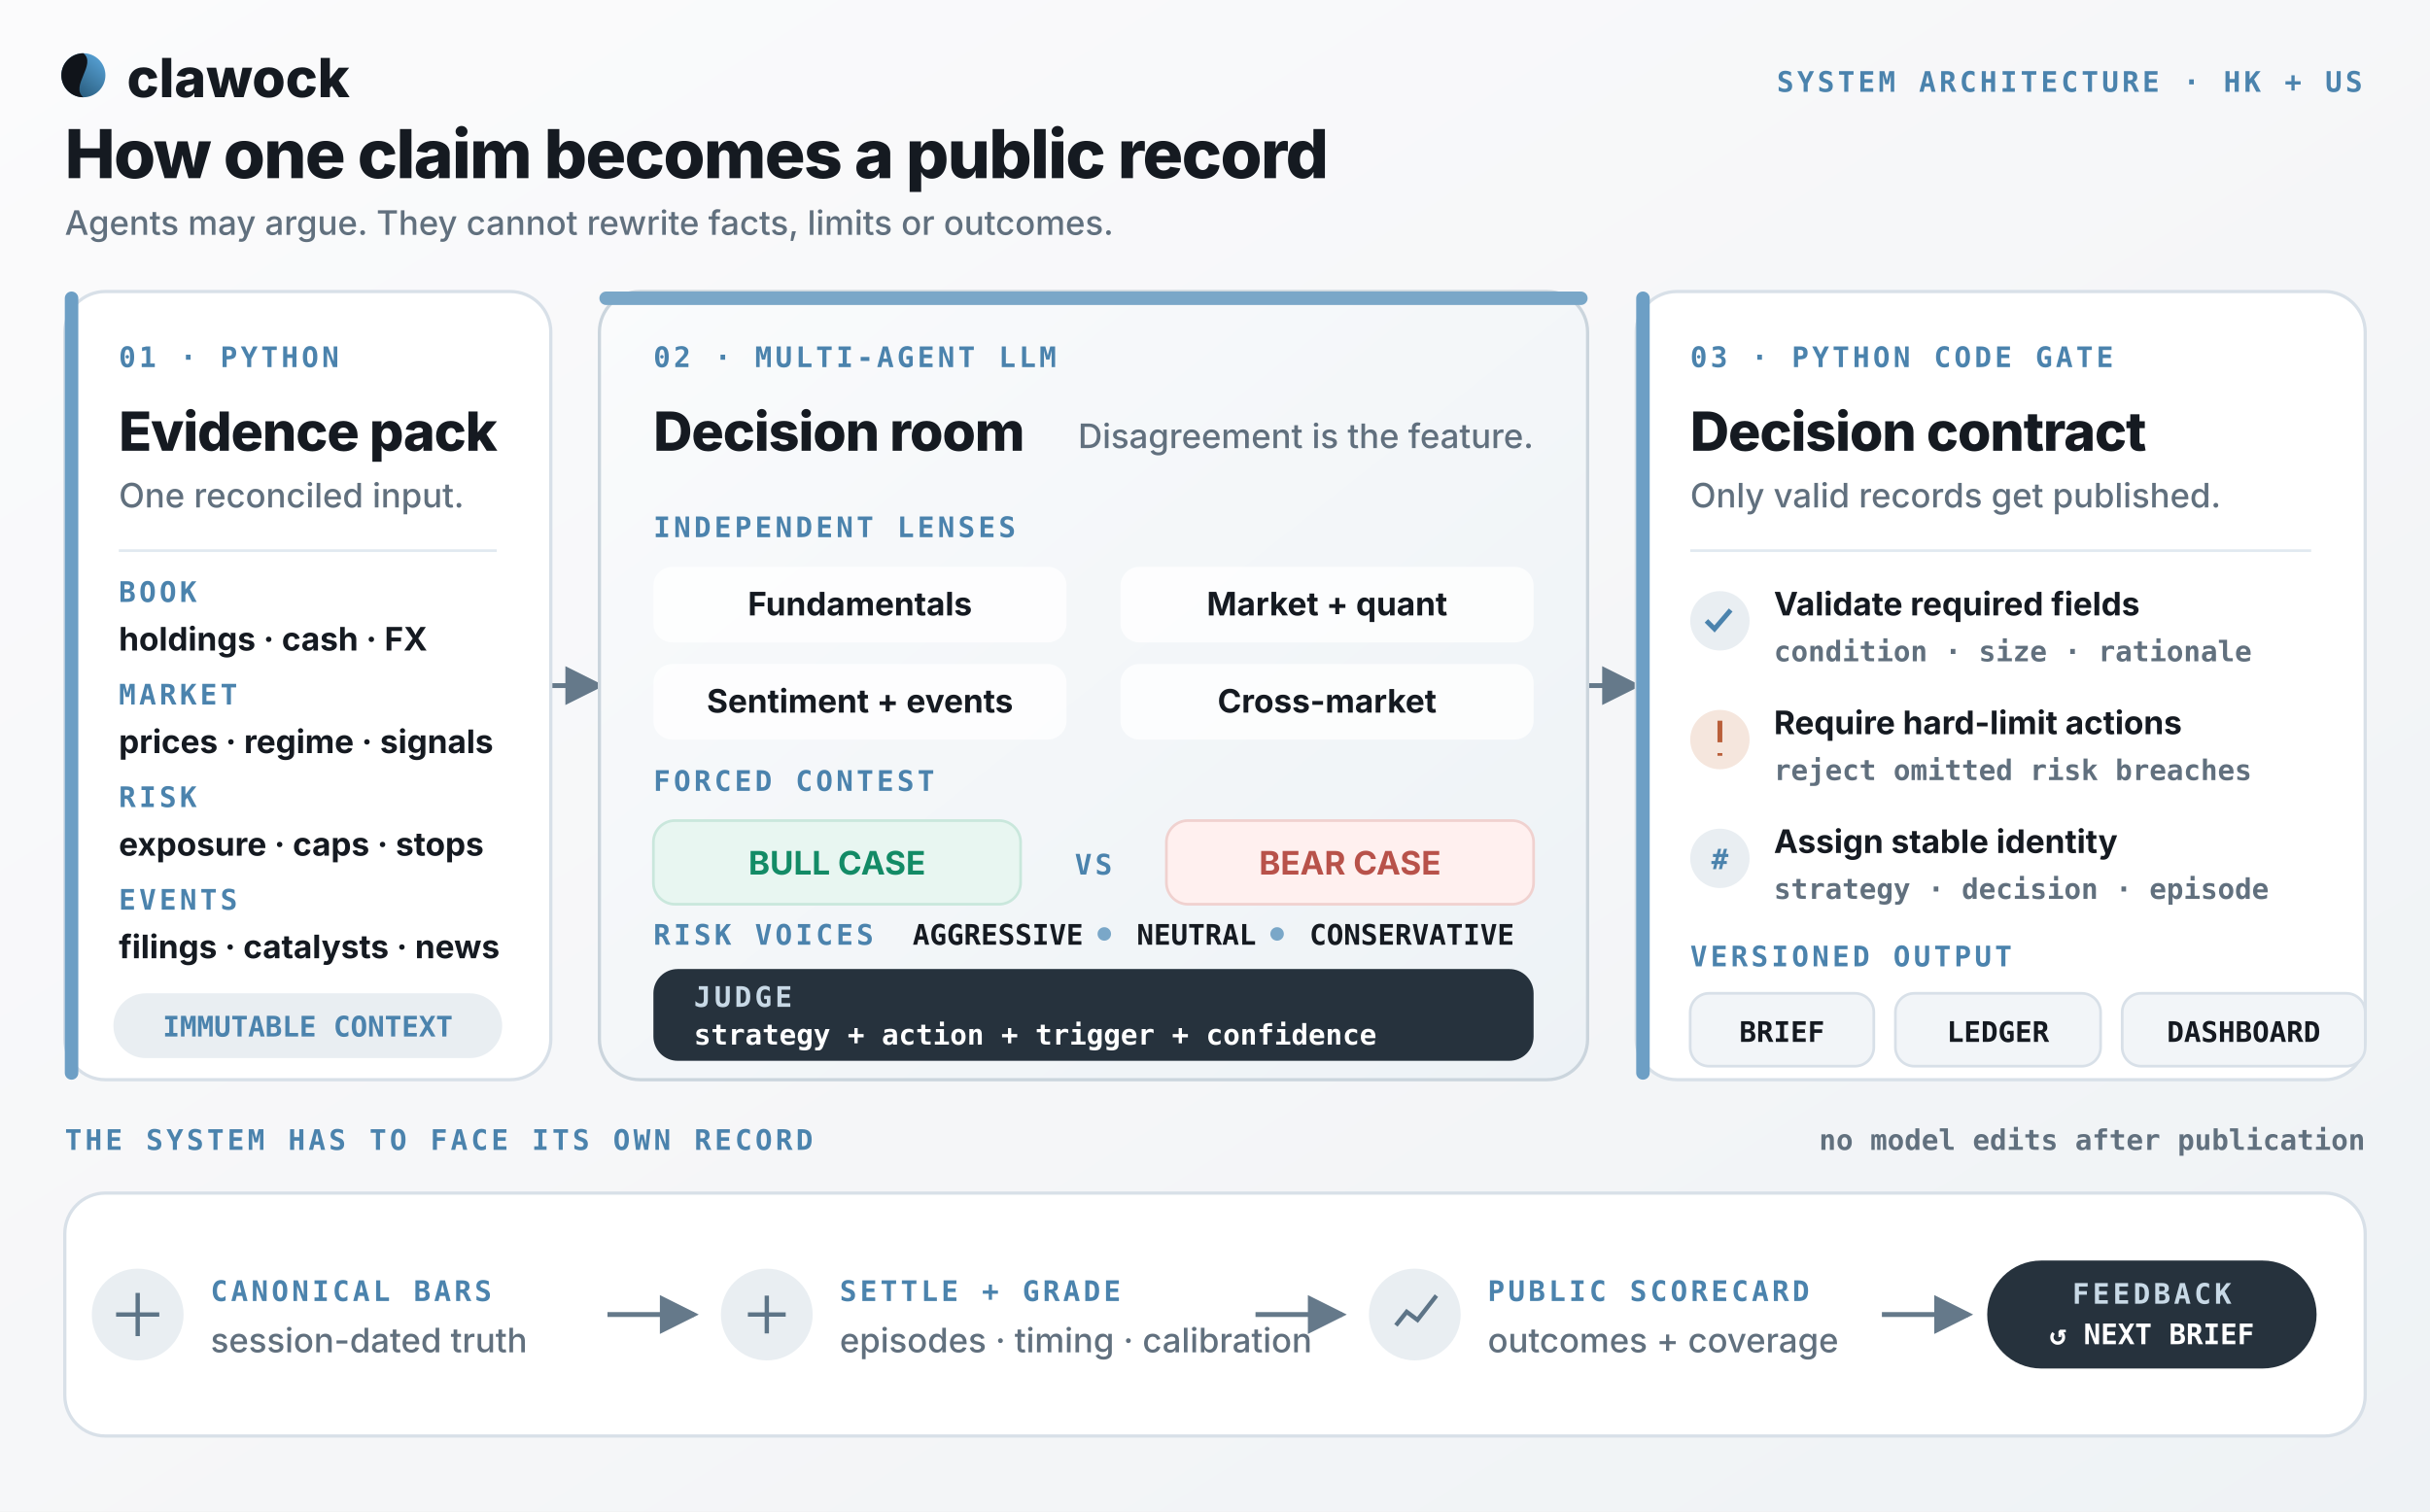
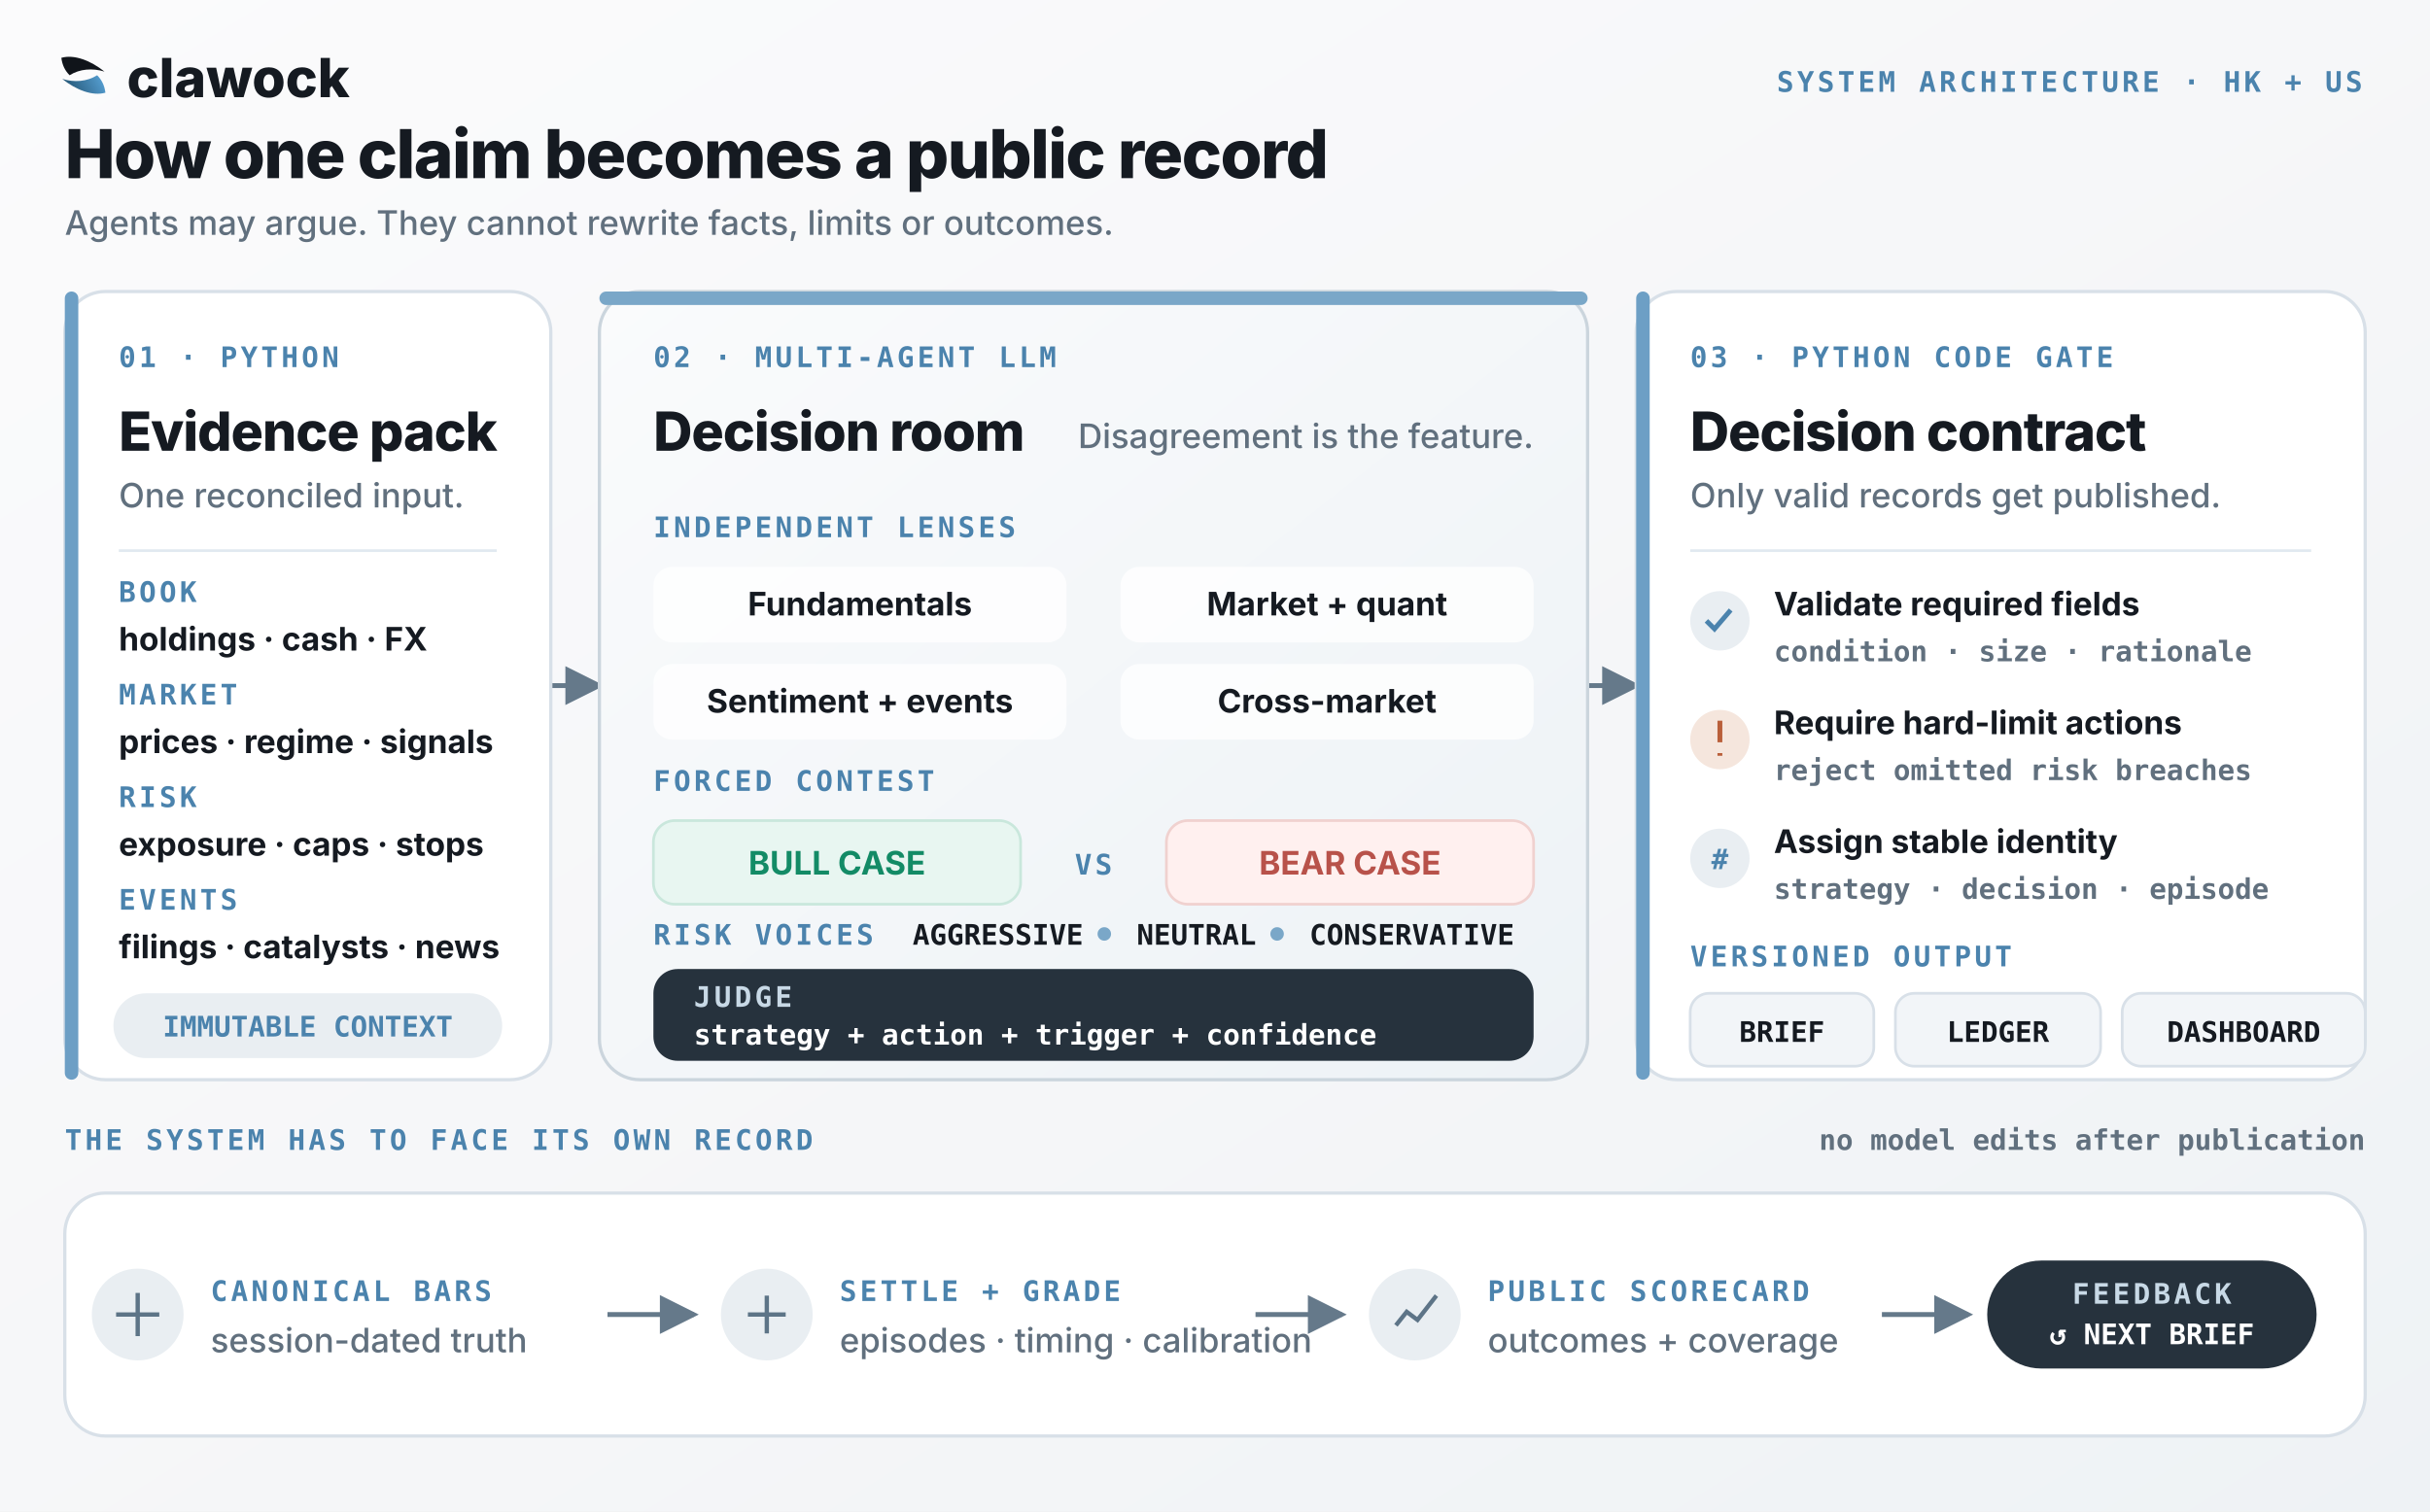
<svg xmlns="http://www.w3.org/2000/svg" width="900" height="560" viewBox="0 0 900 560" role="img" aria-labelledby="title desc">
  <defs>
    <linearGradient id="page-blue" x1="0" y1="0" x2="1" y2="1">
      <stop offset="0" stop-color="#fbfbfc" />
      <stop offset=".58" stop-color="#f5f6f8" />
      <stop offset="1" stop-color="#eef2f5" />
    </linearGradient>
    <linearGradient id="decision-blue" x1="0" y1="0" x2="1" y2="1">
      <stop offset="0" stop-color="#fafbfc" />
      <stop offset="1" stop-color="#edf2f6" />
    </linearGradient>
-     <linearGradient id="brand-bull" x1="16" y1="52" x2="48" y2="12" gradientUnits="userSpaceOnUse">
+     <linearGradient id="brand-bull" x1="14" y1="50" x2="51" y2="31" gradientUnits="userSpaceOnUse">
      <stop offset="0" stop-color="#245574" />
      <stop offset="1" stop-color="#559ed1" />
    </linearGradient>
    <marker id="arrow-blue" markerWidth="8" markerHeight="8" refX="7" refY="4" orient="auto">
      <path d="M0 0L8 4L0 8Z" fill="#65798a" />
    </marker>
    <style>
      .sans{font-family:Inter,-apple-system,BlinkMacSystemFont,"Segoe UI",Arial,sans-serif}
      .mono{font-family:"SFMono-Regular",Consolas,"Liberation Mono",monospace}
      .ink{fill:#151a21}.muted{fill:#61707e}.blue{fill:#4b83ad}.green{fill:#138b66}.warm{fill:#b8524a}
      .kicker{font:700 10.5px "SFMono-Regular",Consolas,monospace;letter-spacing:1.2px}
      .title{font:800 25px Inter,-apple-system,"Segoe UI",Arial,sans-serif;letter-spacing:-.55px}
      .stage{font:800 20px Inter,-apple-system,"Segoe UI",Arial,sans-serif;letter-spacing:-.35px}
      .body{font:500 12.5px Inter,-apple-system,"Segoe UI",Arial,sans-serif}
      .label{font:750 12px Inter,-apple-system,"Segoe UI",Arial,sans-serif}
      .micro{font:600 10.5px "SFMono-Regular",Consolas,monospace}
      .card{fill:#fff;stroke:#d8e0e8;stroke-width:1.2}
      .chip{fill:#f2f5f8;stroke:#d8e0e8;stroke-width:1}
      .wire{fill:none;stroke:#65798a;stroke-width:1.8;marker-end:url(#arrow-blue)}
    </style>
  </defs>
  <rect width="900" height="560" fill="url(#page-blue)" />
  <g class="sans">
    <g transform="translate(20 17) scale(.34)">
-       <circle cx="32" cy="32" r="24" fill="url(#brand-bull)" />
-       <path d="M32 8A24 24 0 0 0 32 56C17 44 47 20 32 8Z" fill="#10141a" />
+       <path d="M8 13C22 9 40 16 55 28C42 24 28 25 17 32C12 27 9 21 8 13Z" fill="#10141a" />
+       <path d="M56 51C42 55 24 48 9 36C22 40 36 39 47 32C52 37 55 43 56 51Z" fill="url(#brand-bull)" />
    </g>
    <text x="47" y="36" font-size="20" font-weight="800" class="ink">clawock</text>
    <text x="875" y="34" text-anchor="end" class="kicker blue">SYSTEM ARCHITECTURE · HK + US</text>
    <text x="24" y="66" class="title ink">How one claim becomes a public record</text>
    <text x="24" y="87" class="body muted">Agents may argue. They cannot rewrite facts, limits or outcomes.</text>
  </g>
  <path d="M204 254H222" class="wire" />
  <path d="M588 254H606" class="wire" />
  <g transform="translate(24 108)" class="sans">
    <rect class="card" width="180" height="292" rx="15" />
    <rect width="5" height="292" rx="2.5" fill="#6d9fc5" />
    <text x="20" y="28" class="kicker blue">01 · PYTHON</text>
    <text x="20" y="59" class="stage ink">Evidence pack</text>
    <text x="20" y="80" class="body muted">One reconciled input.</text>
    <path d="M20 96H160" stroke="#e1e9f0" />
    <text x="20" y="115" class="kicker blue">BOOK</text>
    <text x="20" y="133" class="label ink">holdings · cash · FX</text>
    <text x="20" y="153" class="kicker blue">MARKET</text>
    <text x="20" y="171" class="label ink">prices · regime · signals</text>
    <text x="20" y="191" class="kicker blue">RISK</text>
    <text x="20" y="209" class="label ink">exposure · caps · stops</text>
    <text x="20" y="229" class="kicker blue">EVENTS</text>
    <text x="20" y="247" class="label ink">filings · catalysts · news</text>
    <rect x="18" y="260" width="144" height="24" rx="12" fill="#e9eef2" />
    <text x="90" y="276" text-anchor="middle" class="micro blue">IMMUTABLE CONTEXT</text>
  </g>
  <g transform="translate(222 108)" class="sans">
    <rect width="366" height="292" rx="15" fill="url(#decision-blue)" stroke="#cbd5dd" stroke-width="1.2" />
    <rect width="366" height="5" rx="2.5" fill="#7aa7c8" />
    <text x="20" y="28" class="kicker blue">02 · MULTI-AGENT LLM</text>
    <text x="20" y="59" class="stage ink">Decision room</text>
    <text x="346" y="58" text-anchor="end" class="body muted">Disagreement is the feature.</text>
    <text x="20" y="91" class="kicker blue">INDEPENDENT LENSES</text>
    <g transform="translate(20 102)">
      <rect width="153" height="28" rx="7" fill="#fff" opacity=".78" />
      <text x="76.5" y="18" text-anchor="middle" class="label ink">Fundamentals</text>
      <rect x="173" width="153" height="28" rx="7" fill="#fff" opacity=".78" />
      <text x="249.5" y="18" text-anchor="middle" class="label ink">Market + quant</text>
      <rect y="36" width="153" height="28" rx="7" fill="#fff" opacity=".78" />
      <text x="76.5" y="54" text-anchor="middle" class="label ink">Sentiment + events</text>
      <rect x="173" y="36" width="153" height="28" rx="7" fill="#fff" opacity=".78" />
      <text x="249.5" y="54" text-anchor="middle" class="label ink">Cross-market</text>
    </g>
    <text x="20" y="185" class="kicker blue">FORCED CONTEST</text>
    <rect x="20" y="196" width="136" height="31" rx="8" fill="#e8f6f1" stroke="#c9e7dc" />
    <text x="88" y="216" text-anchor="middle" class="label green">BULL CASE</text>
    <text x="183" y="216" text-anchor="middle" class="kicker blue">VS</text>
    <rect x="210" y="196" width="136" height="31" rx="8" fill="#fff0ef" stroke="#f0d1cf" />
    <text x="278" y="216" text-anchor="middle" class="label warm">BEAR CASE</text>
    <text x="20" y="242" class="kicker blue">RISK VOICES</text>
    <text x="116" y="242" class="micro ink">AGGRESSIVE</text>
    <circle cx="187" cy="238" r="2.5" fill="#7aa7c8" />
    <text x="199" y="242" class="micro ink">NEUTRAL</text>
    <circle cx="251" cy="238" r="2.5" fill="#7aa7c8" />
    <text x="263" y="242" class="micro ink">CONSERVATIVE</text>
    <rect x="20" y="251" width="326" height="34" rx="9" fill="#26323d" />
    <text x="35" y="265" class="kicker" fill="#c8d9e6">JUDGE</text>
    <text x="35" y="279" class="micro" fill="#fff">strategy + action + trigger + confidence</text>
  </g>
  <g transform="translate(606 108)" class="sans">
    <rect class="card" width="270" height="292" rx="15" />
    <rect width="5" height="292" rx="2.5" fill="#6d9fc5" />
    <text x="20" y="28" class="kicker blue">03 · PYTHON CODE GATE</text>
    <text x="20" y="59" class="stage ink">Decision contract</text>
    <text x="20" y="80" class="body muted">Only valid records get published.</text>
    <path d="M20 96H250" stroke="#e1e9f0" />
    <circle cx="31" cy="122" r="11" fill="#e9eef2" />
    <path d="M26 122l3 3 6-7" fill="none" stroke="#4b83ad" stroke-width="1.8" />
    <text x="51" y="120" class="label ink">Validate required fields</text>
    <text x="51" y="137" class="micro muted">condition · size · rationale</text>
    <circle cx="31" cy="166" r="11" fill="#f5e6dd" />
    <path d="M31 159v8M31 171v1" stroke="#b95f3a" stroke-width="1.8" />
    <text x="51" y="164" class="label ink">Require hard-limit actions</text>
    <text x="51" y="181" class="micro muted">reject omitted risk breaches</text>
    <circle cx="31" cy="210" r="11" fill="#e9eef2" />
    <text x="31" y="214" text-anchor="middle" class="micro blue">#</text>
    <text x="51" y="208" class="label ink">Assign stable identity</text>
    <text x="51" y="225" class="micro muted">strategy · decision · episode</text>
    <text x="20" y="250" class="kicker blue">VERSIONED OUTPUT</text>
    <g transform="translate(20 260)">
      <rect class="chip" width="68" height="27" rx="7" />
      <text x="34" y="18" text-anchor="middle" class="micro ink">BRIEF</text>
      <rect x="76" class="chip" width="76" height="27" rx="7" />
      <text x="114" y="18" text-anchor="middle" class="micro ink">LEDGER</text>
      <rect x="160" class="chip" width="90" height="27" rx="7" />
      <text x="205" y="18" text-anchor="middle" class="micro ink">DASHBOARD</text>
    </g>
  </g>
  <g class="sans">
    <text x="24" y="426" class="kicker blue">THE SYSTEM HAS TO FACE ITS OWN RECORD</text>
    <text x="876" y="426" text-anchor="end" class="micro muted">no model edits after publication</text>
    <rect x="24" y="442" width="852" height="90" rx="15" fill="#fff" stroke="#d8e0e8" stroke-width="1.2" />
    <path d="M225 487H257" class="wire" />
    <path d="M465 487H497" class="wire" />
    <path d="M697 487H729" class="wire" />
    <circle cx="51" cy="487" r="17" fill="#e9eef2" />
    <path d="M43 487h16M51 479v16" stroke="#5d7487" stroke-width="1.6" />
    <text x="78" y="482" class="kicker blue">CANONICAL BARS</text>
    <text x="78" y="501" class="body muted">session-dated truth</text>
    <circle cx="284" cy="487" r="17" fill="#e9eef2" />
    <path d="M277 487h14M284 480v14" stroke="#5d7487" stroke-width="1.6" />
    <text x="311" y="482" class="kicker blue">SETTLE + GRADE</text>
    <text x="311" y="501" class="body muted">episodes · timing · calibration</text>
    <circle cx="524" cy="487" r="17" fill="#e9eef2" />
    <path d="M517 491l4-5 4 3 7-9" fill="none" stroke="#5d7487" stroke-width="1.6" />
    <text x="551" y="482" class="kicker blue">PUBLIC SCORECARD</text>
    <text x="551" y="501" class="body muted">outcomes + coverage</text>
    <rect x="736" y="467" width="122" height="40" rx="20" fill="#26323d" />
    <text x="797" y="483" text-anchor="middle" class="kicker" fill="#c8d9e6">FEEDBACK</text>
    <text x="797" y="498" text-anchor="middle" class="micro" fill="#fff">↺ NEXT BRIEF</text>
  </g>
</svg>
